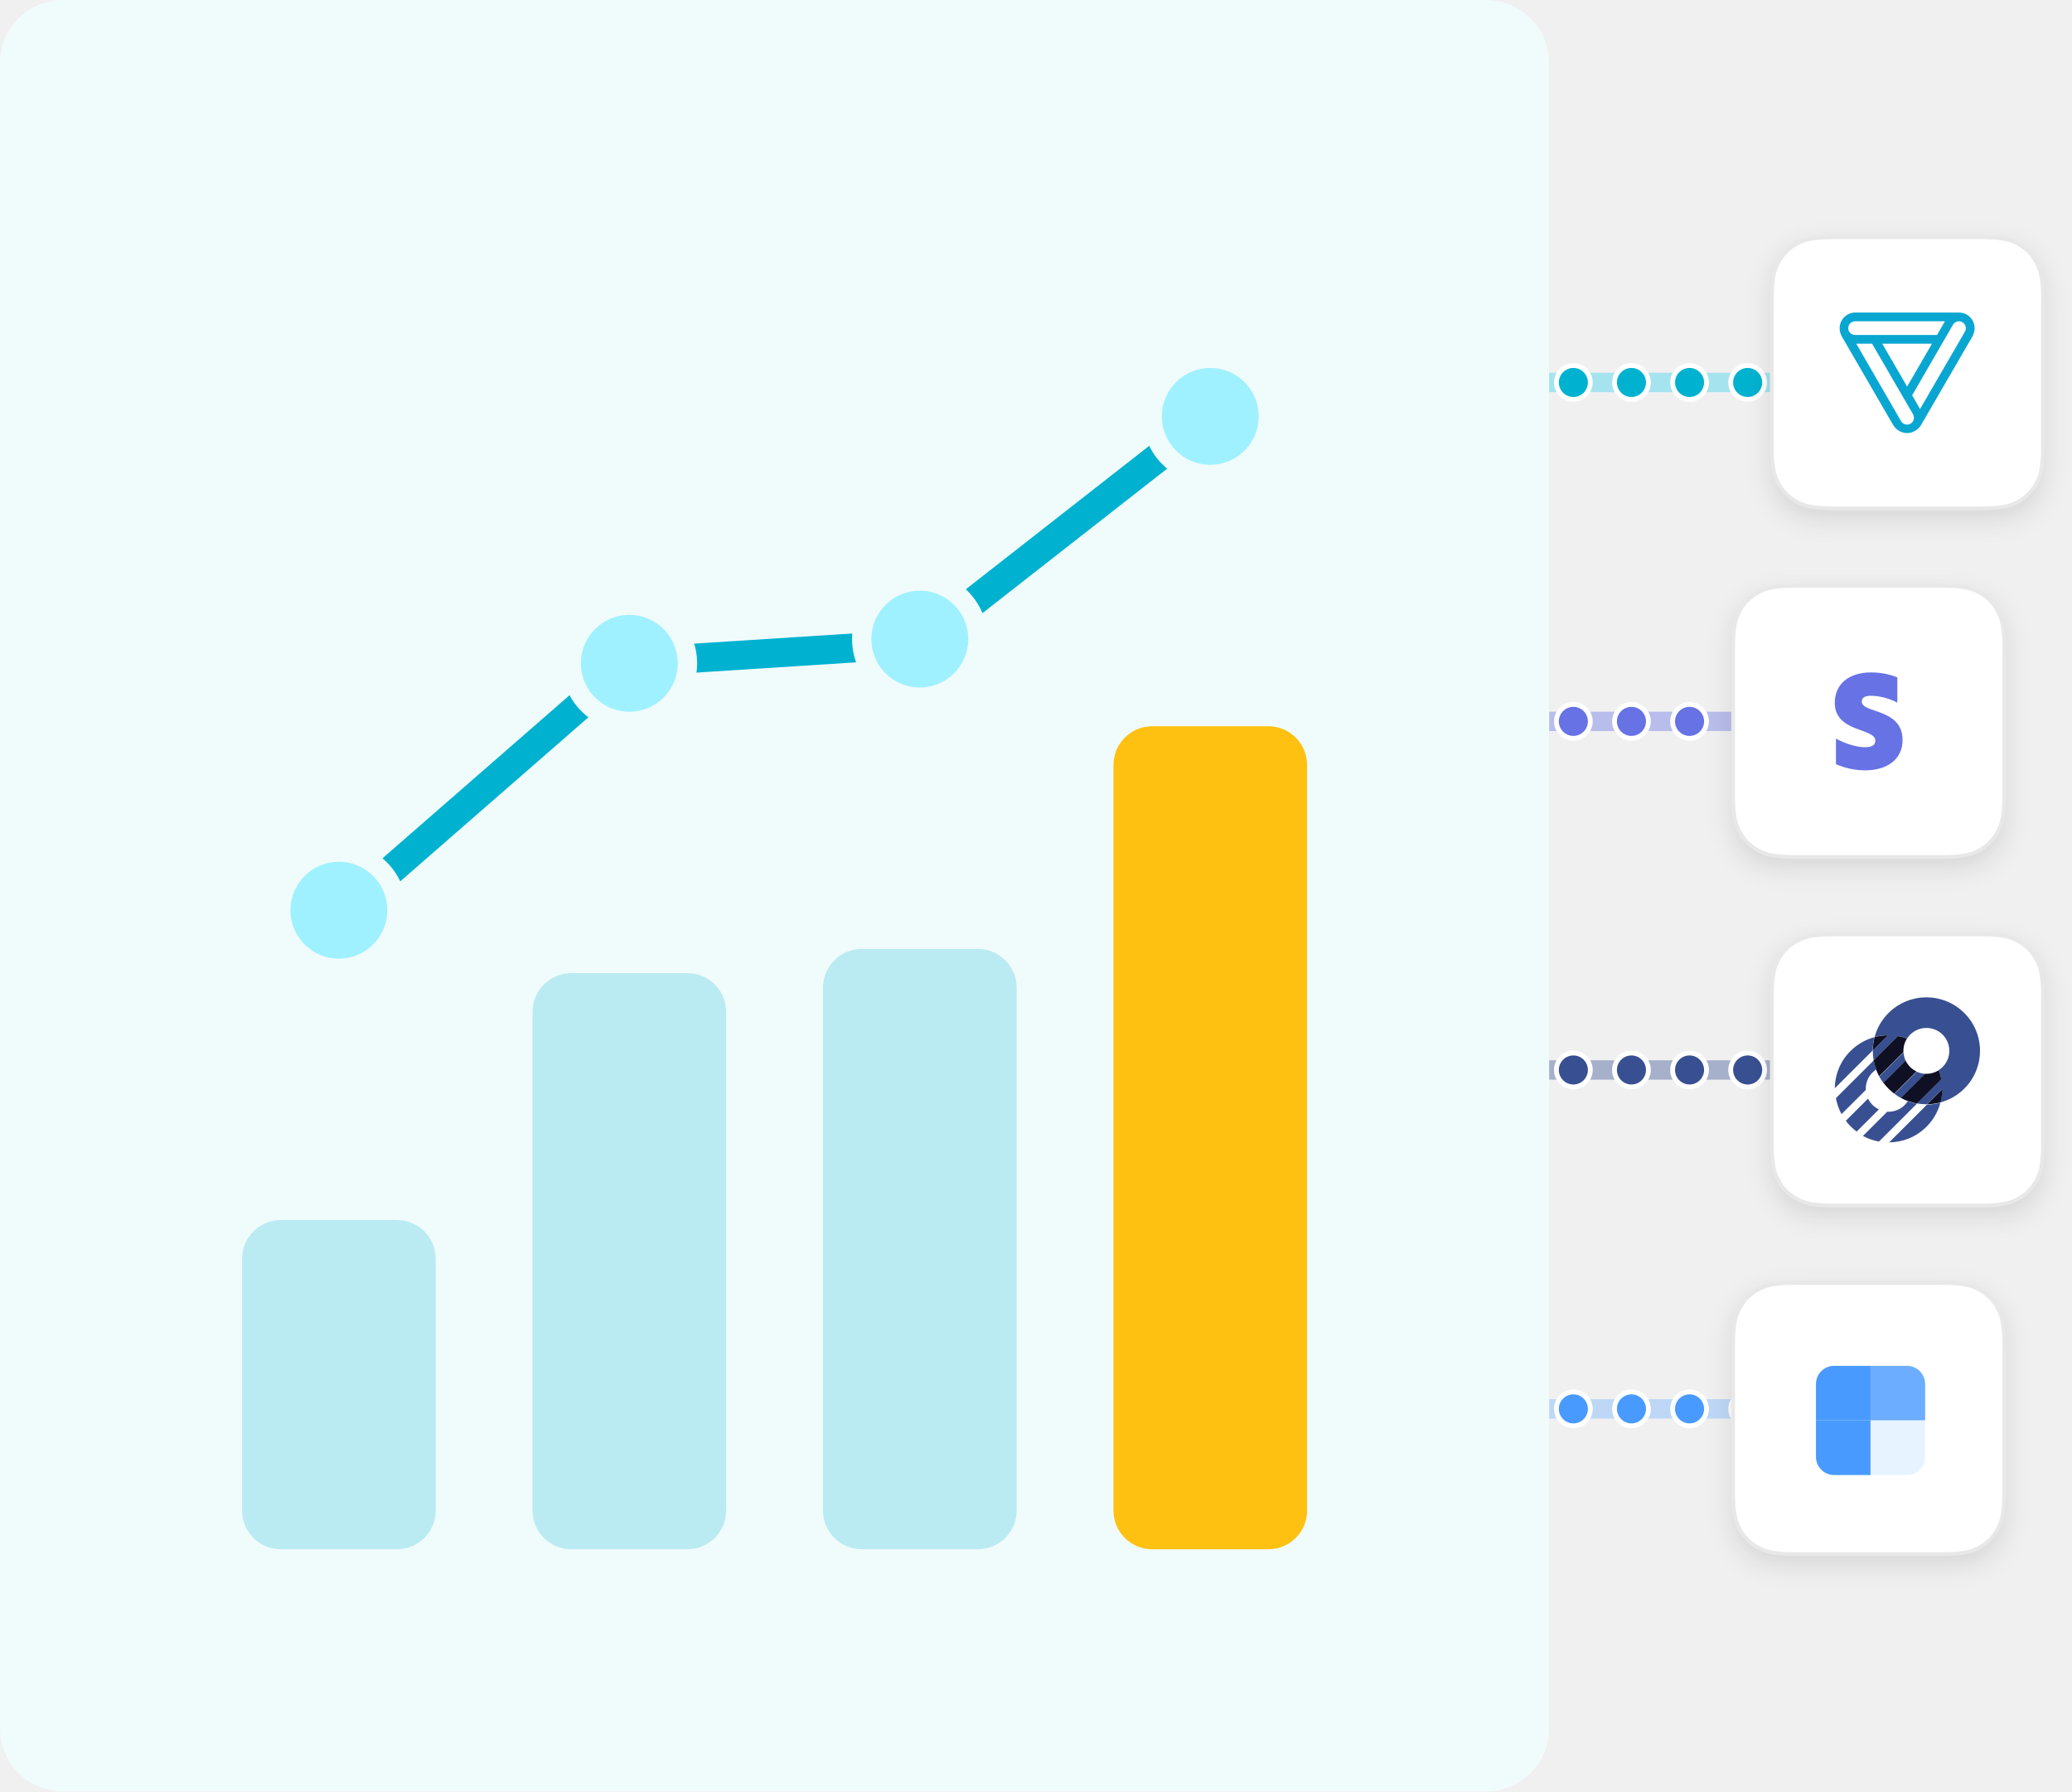
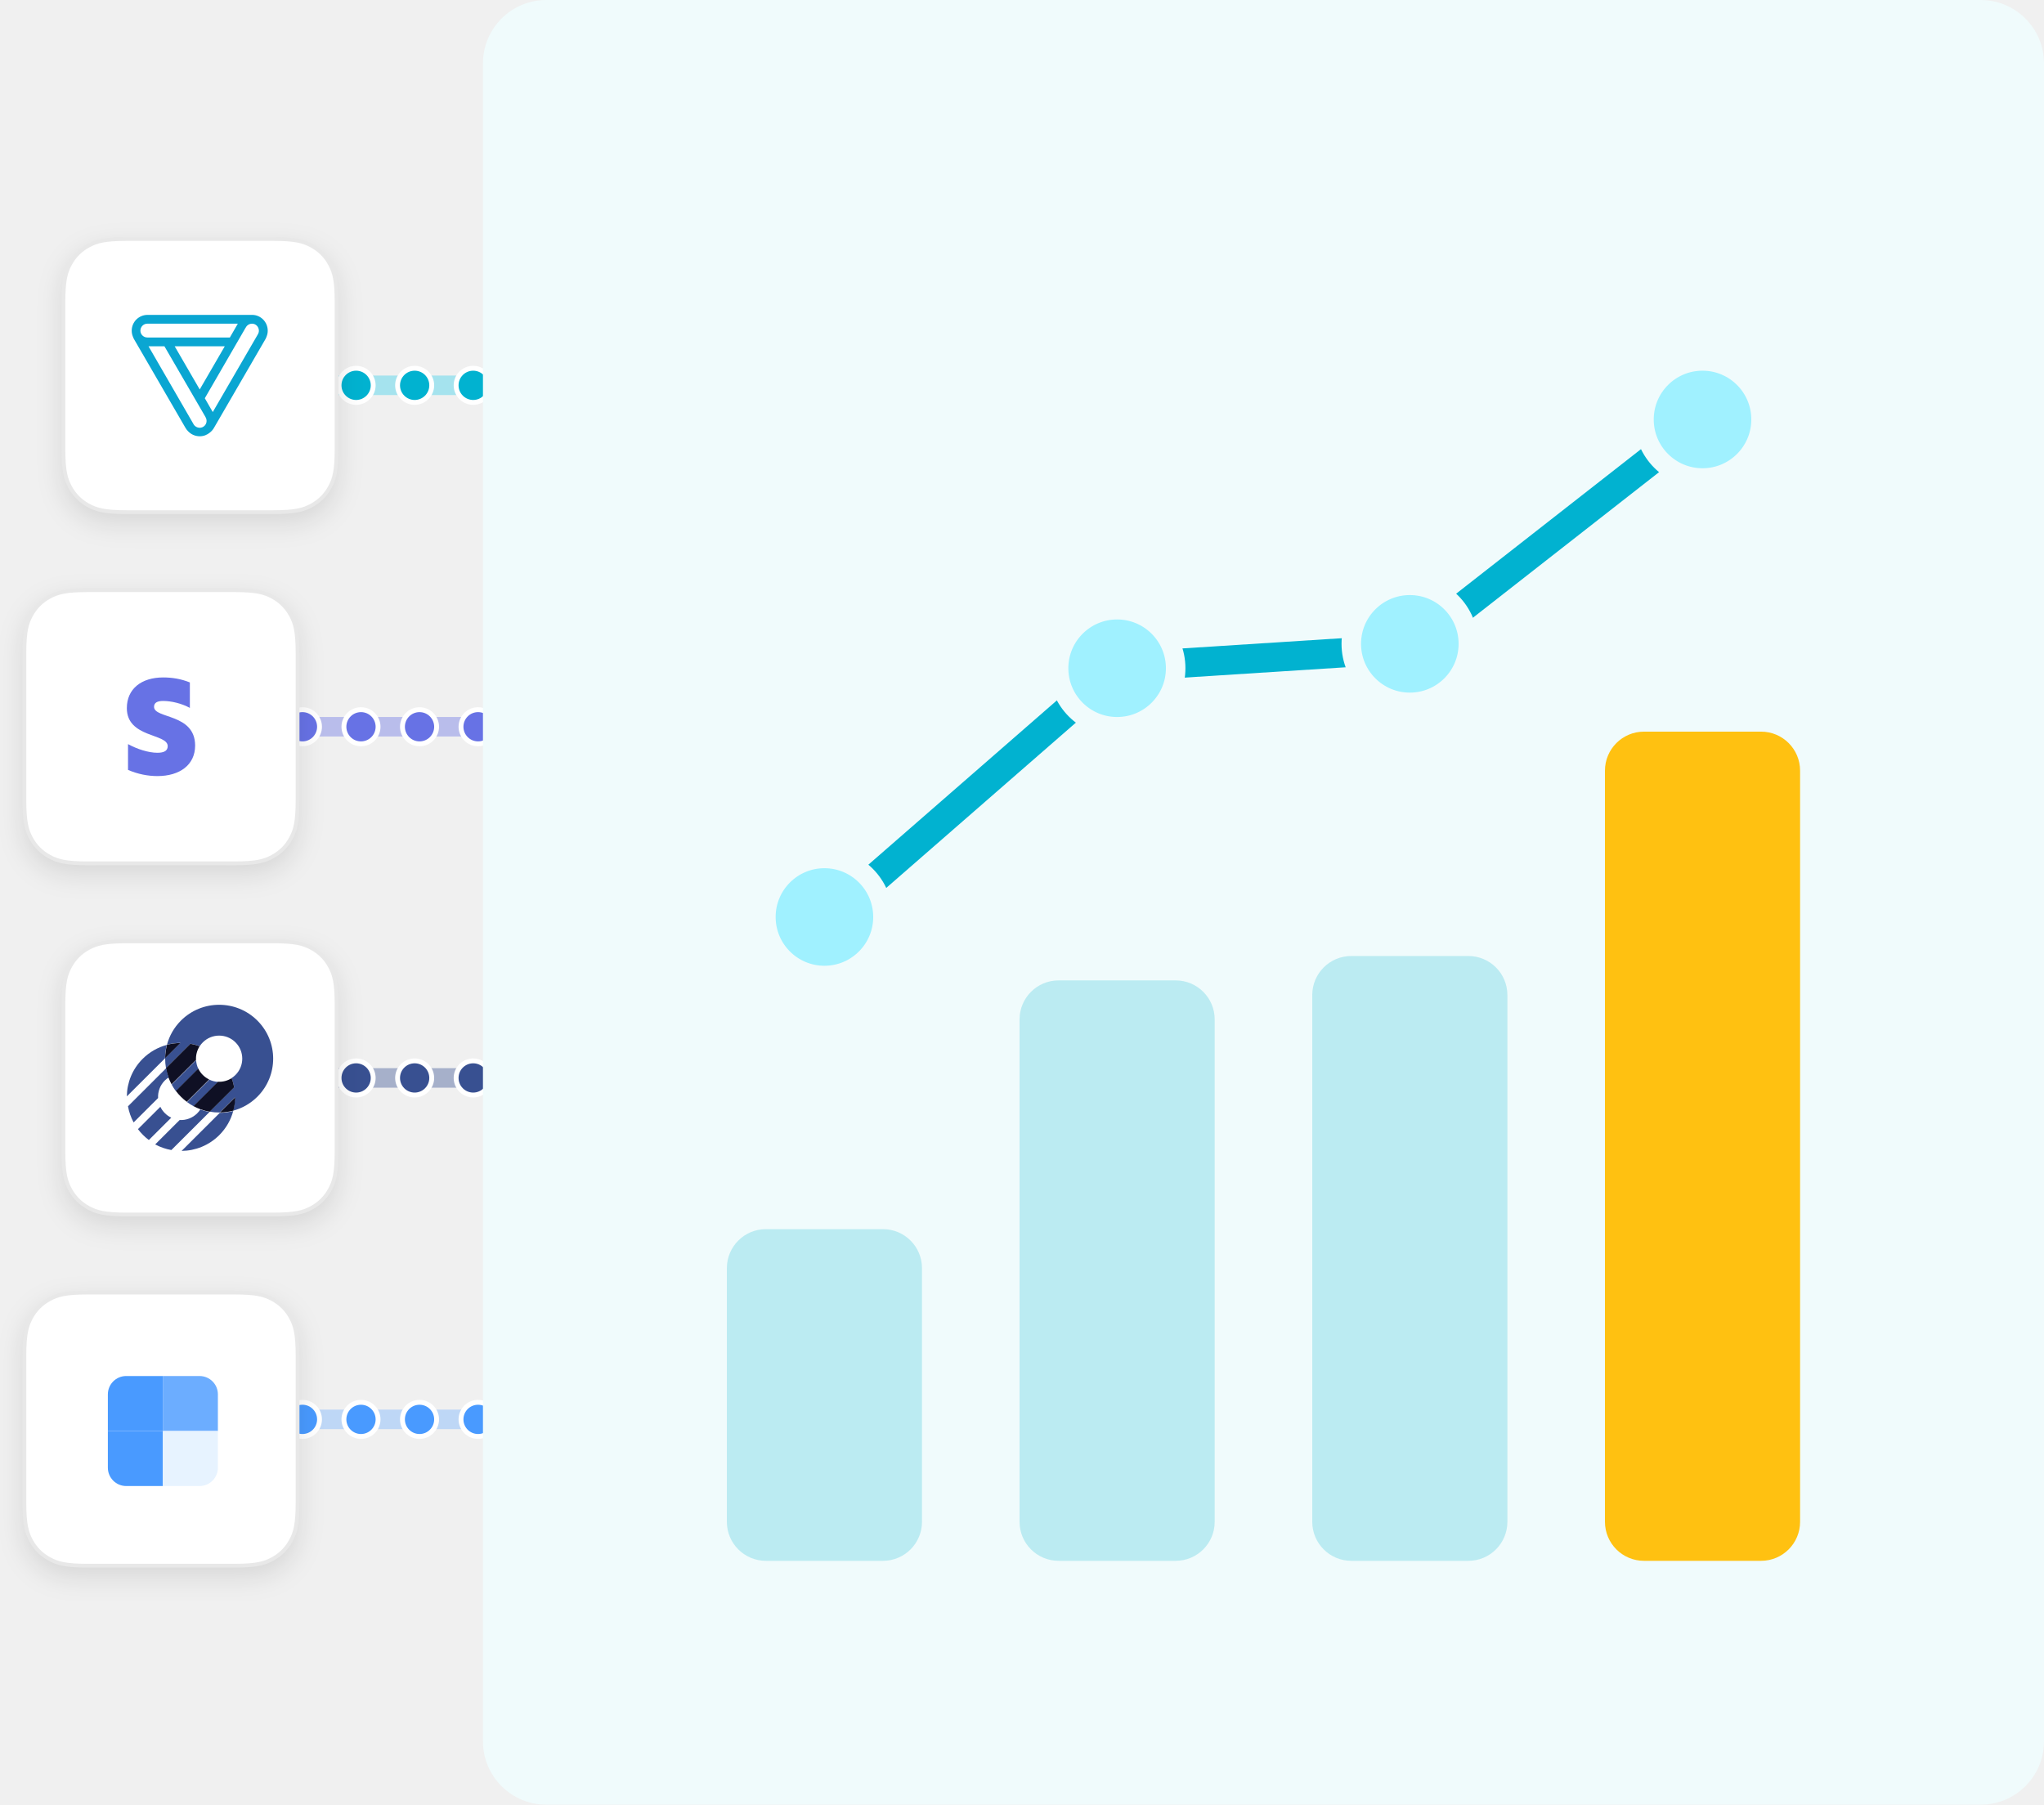
- <svg xmlns="http://www.w3.org/2000/svg" xmlns:xlink="http://www.w3.org/1999/xlink" width="428" height="370" viewBox="0 0 428 370">
+ <svg xmlns="http://www.w3.org/2000/svg" xmlns:xlink="http://www.w3.org/1999/xlink" width="419" height="370" viewBox="0 0 419 370">
  <defs>
    <path id="meaningful-actionable-insights-b" d="M12.962,3.02903886e-15 L43.038,-2.00830243e-15 C47.545,1.16688155e-15 49.18,0.469 50.827,1.351 C52.475,2.232 53.768,3.525 54.649,5.173 C55.531,6.82 56,8.455 56,12.962 L56,43.038 C56,47.545 55.531,49.18 54.649,50.827 C53.768,52.475 52.475,53.768 50.827,54.649 C49.18,55.531 47.545,56 43.038,56 L12.962,56 C8.455,56 6.82,55.531 5.173,54.649 C3.525,53.768 2.232,52.475 1.351,50.827 C0.469,49.18 5.22671215e-15,47.545 6.71619876e-16,43.038 L3.49116548e-16,12.962 C-2.02846768e-16,8.455 0.469,6.82 1.351,5.173 C2.232,3.525 3.525,2.232 5.173,1.351 C6.82,0.469 8.455,3.85698383e-15 12.962,3.02903886e-15 Z" />
    <filter id="meaningful-actionable-insights-a" width="131.7%" height="131.7%" x="-15.9%" y="-12.3%" filterUnits="objectBoundingBox">
      <feMorphology in="SourceAlpha" operator="dilate" radius=".389" result="shadowSpreadOuter1" />
      <feOffset dy="2" in="shadowSpreadOuter1" result="shadowOffsetOuter1" />
      <feGaussianBlur in="shadowOffsetOuter1" result="shadowBlurOuter1" stdDeviation="2.5" />
      <feComposite in="shadowBlurOuter1" in2="SourceAlpha" operator="out" result="shadowBlurOuter1" />
      <feColorMatrix in="shadowBlurOuter1" values="0 0 0 0 0   0 0 0 0 0   0 0 0 0 0  0 0 0 0.1 0" />
    </filter>
    <path id="meaningful-actionable-insights-d" d="M12.962,3.02903886e-15 L43.038,-2.00830243e-15 C47.545,1.16688155e-15 49.18,0.469 50.827,1.351 C52.475,2.232 53.768,3.525 54.649,5.173 C55.531,6.82 56,8.455 56,12.962 L56,43.038 C56,47.545 55.531,49.18 54.649,50.827 C53.768,52.475 52.475,53.768 50.827,54.649 C49.18,55.531 47.545,56 43.038,56 L12.962,56 C8.455,56 6.82,55.531 5.173,54.649 C3.525,53.768 2.232,52.475 1.351,50.827 C0.469,49.18 5.22671215e-15,47.545 6.71619876e-16,43.038 L3.49116548e-16,12.962 C-2.02846768e-16,8.455 0.469,6.82 1.351,5.173 C2.232,3.525 3.525,2.232 5.173,1.351 C6.82,0.469 8.455,3.85698383e-15 12.962,3.02903886e-15 Z" />
    <filter id="meaningful-actionable-insights-c" width="131.7%" height="131.7%" x="-15.9%" y="-12.3%" filterUnits="objectBoundingBox">
      <feMorphology in="SourceAlpha" operator="dilate" radius=".389" result="shadowSpreadOuter1" />
      <feOffset dy="2" in="shadowSpreadOuter1" result="shadowOffsetOuter1" />
      <feGaussianBlur in="shadowOffsetOuter1" result="shadowBlurOuter1" stdDeviation="2.5" />
      <feComposite in="shadowBlurOuter1" in2="SourceAlpha" operator="out" result="shadowBlurOuter1" />
      <feColorMatrix in="shadowBlurOuter1" values="0 0 0 0 0   0 0 0 0 0   0 0 0 0 0  0 0 0 0.1 0" />
    </filter>
    <path id="meaningful-actionable-insights-f" d="M12.962,3.02903886e-15 L43.038,-2.00830243e-15 C47.545,1.16688155e-15 49.18,0.469 50.827,1.351 C52.475,2.232 53.768,3.525 54.649,5.173 C55.531,6.82 56,8.455 56,12.962 L56,43.038 C56,47.545 55.531,49.18 54.649,50.827 C53.768,52.475 52.475,53.768 50.827,54.649 C49.18,55.531 47.545,56 43.038,56 L12.962,56 C8.455,56 6.82,55.531 5.173,54.649 C3.525,53.768 2.232,52.475 1.351,50.827 C0.469,49.18 5.22671215e-15,47.545 6.71619876e-16,43.038 L3.49116548e-16,12.962 C-2.02846768e-16,8.455 0.469,6.82 1.351,5.173 C2.232,3.525 3.525,2.232 5.173,1.351 C6.82,0.469 8.455,3.85698383e-15 12.962,3.02903886e-15 Z" />
    <filter id="meaningful-actionable-insights-e" width="131.7%" height="131.7%" x="-15.9%" y="-12.3%" filterUnits="objectBoundingBox">
      <feMorphology in="SourceAlpha" operator="dilate" radius=".389" result="shadowSpreadOuter1" />
      <feOffset dy="2" in="shadowSpreadOuter1" result="shadowOffsetOuter1" />
      <feGaussianBlur in="shadowOffsetOuter1" result="shadowBlurOuter1" stdDeviation="2.5" />
      <feComposite in="shadowBlurOuter1" in2="SourceAlpha" operator="out" result="shadowBlurOuter1" />
      <feColorMatrix in="shadowBlurOuter1" values="0 0 0 0 0   0 0 0 0 0   0 0 0 0 0  0 0 0 0.1 0" />
    </filter>
    <path id="meaningful-actionable-insights-h" d="M12.962,3.02903886e-15 L43.038,-2.00830243e-15 C47.545,1.16688155e-15 49.18,0.469 50.827,1.351 C52.475,2.232 53.768,3.525 54.649,5.173 C55.531,6.82 56,8.455 56,12.962 L56,43.038 C56,47.545 55.531,49.18 54.649,50.827 C53.768,52.475 52.475,53.768 50.827,54.649 C49.18,55.531 47.545,56 43.038,56 L12.962,56 C8.455,56 6.82,55.531 5.173,54.649 C3.525,53.768 2.232,52.475 1.351,50.827 C0.469,49.18 5.22671215e-15,47.545 6.71619876e-16,43.038 L3.49116548e-16,12.962 C-2.02846768e-16,8.455 0.469,6.82 1.351,5.173 C2.232,3.525 3.525,2.232 5.173,1.351 C6.82,0.469 8.455,3.85698383e-15 12.962,3.02903886e-15 Z" />
    <filter id="meaningful-actionable-insights-g" width="131.7%" height="131.7%" x="-15.9%" y="-12.3%" filterUnits="objectBoundingBox">
      <feMorphology in="SourceAlpha" operator="dilate" radius=".389" result="shadowSpreadOuter1" />
      <feOffset dy="2" in="shadowSpreadOuter1" result="shadowOffsetOuter1" />
      <feGaussianBlur in="shadowOffsetOuter1" result="shadowBlurOuter1" stdDeviation="2.5" />
      <feComposite in="shadowBlurOuter1" in2="SourceAlpha" operator="out" result="shadowBlurOuter1" />
      <feColorMatrix in="shadowBlurOuter1" values="0 0 0 0 0   0 0 0 0 0   0 0 0 0 0  0 0 0 0.1 0" />
    </filter>
    <path id="meaningful-actionable-insights-i" d="M24.574,0.002 C24.539,0.001 24.504,-3.55271368e-14 24.469,-3.55271368e-14 L24.469,-3.55271368e-14 L3.383,-3.55271368e-14 C3.363,-3.55271368e-14 3.343,0 3.322,0.001 L3.322,0.001 C3.302,0 3.283,-3.55271368e-14 3.263,-3.55271368e-14 L3.263,-3.55271368e-14 C1.447,-3.55271368e-14 -3.55271368e-15,1.442 -3.55271368e-15,3.25 L-3.55271368e-15,3.25 C-3.55271368e-15,3.656 0.078,4.045 0.22,4.404 L0.22,4.404 C0.287,4.606 0.374,4.804 0.483,4.996 L0.483,4.996 L11.026,23.173 C11.177,23.434 11.359,23.665 11.563,23.867 L11.563,23.867 C12.157,24.494 13.006,24.889 13.956,24.889 L13.956,24.889 C14.75,24.889 15.481,24.594 16.044,24.109 L16.044,24.109 C16.362,23.86 16.64,23.546 16.856,23.173 L16.856,23.173 L27.399,4.996 C27.506,4.808 27.592,4.613 27.658,4.415 L27.658,4.415 C27.803,4.054 27.883,3.66 27.883,3.25 L27.883,3.25 C27.883,1.442 26.435,-3.55271368e-14 24.68,-3.55271368e-14 L24.68,-3.55271368e-14 C24.645,-3.55271368e-14 24.609,0.001 24.574,0.002 L24.574,0.002 Z M14.984,17.094 L23.321,2.678 C23.351,2.638 23.371,2.607 23.382,2.588 L23.382,2.588 C23.628,2.117 24.107,1.806 24.68,1.806 L24.68,1.806 C25.435,1.806 26.07,2.439 26.07,3.25 L26.07,3.25 C26.07,3.527 25.978,3.8 25.828,4.033 L25.828,4.033 C25.812,4.045 25.801,4.065 25.798,4.093 L25.798,4.093 L16.615,19.923 L14.984,17.094 Z M3.383,1.806 L21.75,1.806 L20.119,4.635 L3.383,4.635 C3.355,4.635 3.327,4.634 3.293,4.635 L3.293,4.635 C3.272,4.634 3.244,4.635 3.202,4.635 L3.202,4.635 C2.418,4.635 1.782,4.001 1.782,3.25 L1.782,3.25 C1.782,2.439 2.418,1.806 3.202,1.806 L3.202,1.806 C3.244,1.806 3.272,1.806 3.293,1.806 L3.293,1.806 C3.304,1.806 3.315,1.806 3.325,1.806 L3.325,1.806 C3.346,1.806 3.364,1.806 3.383,1.806 L3.383,1.806 Z M8.808,6.44 L19.075,6.44 L13.941,15.292 L8.808,6.44 Z M12.627,22.331 C12.629,22.31 12.619,22.293 12.597,22.271 L12.597,22.271 L3.444,6.44 L6.706,6.44 L15.074,20.856 C15.085,20.896 15.103,20.93 15.134,20.976 L15.134,20.976 C15.263,21.189 15.346,21.456 15.346,21.759 L15.346,21.759 C15.346,22.51 14.711,23.143 13.956,23.143 L13.956,23.143 C13.361,23.143 12.865,22.806 12.627,22.331 L12.627,22.331 Z" />
  </defs>
-   <g fill="none" fill-rule="evenodd">
-     <g transform="translate(314 76)">
+   <g fill="none" fill-rule="evenodd" transform="translate(5)">
+     <g transform="translate(45 76)">
      <path stroke="#A5E3EE" stroke-linecap="round" stroke-linejoin="round" stroke-width="4" d="M0,3 L74.283,3" />
      <circle cx="11" cy="3" r="3.5" fill="#01B2D0" stroke="#FFF" />
      <circle cx="23" cy="3" r="3.5" fill="#01B2D0" stroke="#FFF" />
      <circle cx="35" cy="3" r="3.5" fill="#01B2D0" stroke="#FFF" />
      <circle cx="47" cy="3" r="3.5" fill="#01B2D0" stroke="#FFF" />
    </g>
-     <g transform="translate(290 146)">
+     <g transform="translate(34 146)">
      <path stroke="#6772E5" stroke-linecap="round" stroke-linejoin="round" stroke-opacity=".4" stroke-width="4" d="M0,3 L74.283,3" />
      <circle cx="23" cy="3" r="3.5" fill="#6772E5" stroke="#FFF" />
      <circle cx="35" cy="3" r="3.5" fill="#6772E5" stroke="#FFF" />
      <circle cx="47" cy="3" r="3.5" fill="#6772E5" stroke="#FFF" />
      <circle cx="59" cy="3" r="3.5" fill="#6772E5" stroke="#FFF" />
    </g>
-     <g transform="translate(302 218)">
+     <g transform="translate(45 218)">
      <path stroke="#385091" stroke-linecap="round" stroke-linejoin="round" stroke-opacity=".4" stroke-width="4" d="M0,3 L74.283,3" />
      <circle cx="23" cy="3" r="3.5" fill="#385091" stroke="#FFF" />
      <circle cx="35" cy="3" r="3.5" fill="#385091" stroke="#FFF" />
      <circle cx="47" cy="3" r="3.5" fill="#385091" stroke="#FFF" />
      <circle cx="59" cy="3" r="3.5" fill="#385091" stroke="#FFF" />
    </g>
-     <g transform="translate(311 288)">
+     <g transform="translate(43 288)">
      <path stroke="#75B2FF" stroke-linecap="round" stroke-linejoin="round" stroke-opacity=".4" stroke-width="4" d="M0,3 L74.283,3" />
      <circle cx="14" cy="3" r="3.5" fill="#499AFF" stroke="#FFF" />
      <circle cx="26" cy="3" r="3.5" fill="#499AFF" stroke="#FFF" />
      <circle cx="38" cy="3" r="3.5" fill="#499AFF" stroke="#FFF" />
      <circle cx="50" cy="3" r="3.5" fill="#499AFF" stroke="#FFF" />
    </g>
-     <rect width="320" height="370" fill="#F0FBFC" rx="13" />
-     <g transform="translate(50 150)">
-       <rect width="40" height="68" y="102" fill="#01B2D0" fill-opacity=".22" rx="8" />
-       <rect width="40" height="119" x="60" y="51" fill="#01B2D0" fill-opacity=".22" rx="8" />
-       <rect width="40" height="124" x="120" y="46" fill="#01B2D0" fill-opacity=".22" rx="8" />
-       <rect width="40" height="170" x="180" fill="#FFC111" rx="8" />
+     <g transform="translate(94)">
+       <rect width="320" height="370" fill="#F0FBFC" rx="13" />
+       <g transform="translate(50 150)">
+         <rect width="40" height="68" y="102" fill="#01B2D0" fill-opacity=".22" rx="8" />
+         <rect width="40" height="119" x="60" y="51" fill="#01B2D0" fill-opacity=".22" rx="8" />
+         <rect width="40" height="124" x="120" y="46" fill="#01B2D0" fill-opacity=".22" rx="8" />
+         <rect width="40" height="170" x="180" fill="#FFC111" rx="8" />
+       </g>
+       <g transform="translate(60 76)">
+         <polyline stroke="#01B2D0" stroke-linecap="round" stroke-linejoin="round" stroke-width="6" points="10 113.111 70 60.804 130 56.955 190.035 9.998" />
+         <circle cx="10" cy="112" r="12" fill="#A0F1FF" stroke="#F0FBFC" stroke-width="4" />
+         <circle cx="70" cy="61" r="12" fill="#A0F1FF" stroke="#F0FBFC" stroke-width="4" />
+         <circle cx="130" cy="56" r="12" fill="#A0F1FF" stroke="#F0FBFC" stroke-width="4" />
+         <circle cx="190" cy="10" r="12" fill="#A0F1FF" stroke="#F0FBFC" stroke-width="4" />
+       </g>
    </g>
-     <g transform="translate(60 76)">
-       <polyline stroke="#01B2D0" stroke-linecap="round" stroke-linejoin="round" stroke-width="6" points="10 113.111 70 60.804 130 56.955 190.035 9.998" />
-       <circle cx="10" cy="112" r="12" fill="#A0F1FF" stroke="#F0FBFC" stroke-width="4" />
-       <circle cx="70" cy="61" r="12" fill="#A0F1FF" stroke="#F0FBFC" stroke-width="4" />
-       <circle cx="130" cy="56" r="12" fill="#A0F1FF" stroke="#F0FBFC" stroke-width="4" />
-       <circle cx="190" cy="10" r="12" fill="#A0F1FF" stroke="#F0FBFC" stroke-width="4" />
-     </g>
-     <g transform="translate(358 265)">
+     <g transform="translate(0 265)">
      <use fill="#000" filter="url(#meaningful-actionable-insights-a)" xlink:href="#meaningful-actionable-insights-b" />
      <use fill="#FFF" stroke="#E8E8E8" stroke-width=".778" xlink:href="#meaningful-actionable-insights-b" />
      <g transform="translate(17.111 17.111)">
        <path fill="#5CA4FF" d="M11.278,0 L11.278,11.278 L22.556,11.278 L22.556,3.759 C22.556,1.683 20.872,-3.81388365e-16 18.796,0 L11.278,0 Z" opacity=".9" />
        <path fill="#499AFF" d="M0,11.278 L0,18.796 C-6.67750918e-16,20.872 1.683,22.556 3.759,22.556 L11.278,22.556 L11.278,11.278 L0,11.278 Z" />
        <path fill="#E7F3FF" d="M11.278,11.278 L11.278,22.556 L18.796,22.556 C20.872,22.556 22.556,20.872 22.556,18.796 L22.556,11.278 L11.278,11.278 Z" />
        <path fill="#499AFF" d="M0,3.759 L0,11.278 L11.278,11.278 L11.278,0 L3.759,0 C1.683,3.81388365e-16 -2.5425891e-16,1.683 0,3.759 Z" />
      </g>
    </g>
-     <g transform="translate(366 193)">
+     <g transform="translate(8 193)">
      <use fill="#000" filter="url(#meaningful-actionable-insights-c)" xlink:href="#meaningful-actionable-insights-d" />
      <use fill="#FFF" stroke="#E8E8E8" stroke-width=".778" xlink:href="#meaningful-actionable-insights-d" />
      <g transform="translate(13 13)">
        <path fill="#385091" d="M11.096,3.235 C9.67,4.657 8.714,6.371 8.229,8.184 C9.13,7.944 10.056,7.819 10.983,7.809 L7.854,10.93 C7.847,11.619 7.904,12.309 8.026,12.99 L13.048,7.981 C13.689,8.094 14.322,8.265 14.939,8.492 C15.119,8.213 15.332,7.948 15.577,7.704 C17.426,5.859 20.424,5.859 22.274,7.704 C24.123,9.548 24.123,12.538 22.274,14.383 C22.029,14.628 21.763,14.84 21.483,15.019 C21.711,15.634 21.882,16.266 21.996,16.905 L16.973,21.914 C17.656,22.036 18.347,22.093 19.038,22.086 L22.168,18.965 C22.158,19.889 22.033,20.812 21.792,21.711 C23.61,21.227 25.329,20.274 26.754,18.852 C31.079,14.539 31.078,7.547 26.754,3.235 C22.43,-1.078 15.42,-1.078 11.096,3.235" />
        <path fill="#385091" d="M14.655 13.137C14.386 12.574 14.235 11.968 14.202 11.358L9.188 16.358C9.443 16.827 9.734 17.282 10.062 17.718L14.655 13.137M18.706 15.804C18.094 15.772 17.487 15.621 16.923 15.352L12.33 19.933C12.767 20.26 13.223 20.55 13.693 20.804L18.706 15.804" />
        <path fill="#0F1024" d="M14.182 11.305C14.129 10.334 14.377 9.349 14.923 8.501 14.306 8.274 13.673 8.103 13.032 7.99L8.01 12.998C8.124 13.638 8.295 14.269 8.523 14.884 8.703 15.369 8.918 15.845 9.168 16.306L14.182 11.305M18.678 15.779L13.665 20.779C14.127 21.029 14.604 21.243 15.091 21.422 15.707 21.65 16.34 21.82 16.981 21.934L22.003 16.925C21.889 16.285 21.718 15.654 21.491 15.039 20.64 15.585 19.652 15.831 18.678 15.779M21.838 21.702C22.079 20.803 22.204 19.88 22.213 18.956L19.084 22.077C20.011 22.068 20.936 21.943 21.838 21.702M8.229 8.207C7.988 9.106 7.863 10.029 7.853 10.954L10.982 7.833C10.055 7.842 9.13 7.967 8.229 8.207M16.882 15.312C16.408 15.087 15.964 14.779 15.572 14.388 15.18 13.996 14.871 13.554 14.645 13.081L10.052 17.662C10.365 18.078 10.712 18.478 11.092 18.856 11.471 19.235 11.872 19.581 12.289 19.893L16.882 15.312" />
        <path fill="#385091" d="M8.204 8.225C6.386 8.708 4.668 9.662 3.242 11.084 1.109 13.212.028 15.991 0 18.78L7.829 10.971C7.838 10.047 7.964 9.123 8.204 8.225M11.23 29.958C14.026 29.93 16.813 28.852 18.946 26.725 20.373 25.302 21.328 23.588 21.813 21.775 20.912 22.016 19.986 22.141 19.059 22.15L11.23 29.958M7.786 15.525C8.032 15.281 8.297 15.068 8.578 14.889 8.35 14.273 8.178 13.642 8.065 13.003L.236 20.811C.44 21.955.825 23.073 1.393 24.119L6.407 19.119C6.337 17.827 6.797 16.512 7.786 15.525M15.066 21.462C14.886 21.742 14.673 22.007 14.428 22.251 13.439 23.238 12.12 23.697 10.825 23.627L5.812 28.628C6.86 29.194 7.981 29.579 9.128 29.782L16.957 21.974C16.316 21.86 15.683 21.689 15.066 21.462M7.797 22.22C7.405 21.829 7.096 21.386 6.87 20.914L2.277 25.495C2.59 25.911 2.937 26.31 3.317 26.689 3.697 27.068 4.097 27.414 4.514 27.726L9.107 23.145C8.634 22.92 8.19 22.612 7.797 22.22" />
      </g>
    </g>
-     <g transform="translate(358 121)">
+     <g transform="translate(0 121)">
      <use fill="#000" filter="url(#meaningful-actionable-insights-e)" xlink:href="#meaningful-actionable-insights-f" />
      <use fill="#FFF" stroke="#E8E8E8" stroke-width=".778" xlink:href="#meaningful-actionable-insights-f" />
      <path fill="#6772E5" d="M26.578,23.911 C26.578,23.044 27.283,22.711 28.452,22.711 C30.128,22.711 32.244,23.222 33.92,24.133 L33.92,18.911 C32.09,18.178 30.282,17.889 28.452,17.889 C23.976,17.889 21,20.244 21,24.178 C21,30.311 29.378,29.333 29.378,31.978 C29.378,33 28.496,33.333 27.261,33.333 C25.431,33.333 23.094,32.578 21.243,31.556 L21.243,36.844 C23.293,37.733 25.365,38.111 27.261,38.111 C31.847,38.111 35,35.822 35,31.844 C34.978,25.222 26.578,26.4 26.578,23.911 Z" />
    </g>
-     <g transform="translate(366 49)">
+     <g transform="translate(8 49)">
      <use fill="#000" filter="url(#meaningful-actionable-insights-g)" xlink:href="#meaningful-actionable-insights-h" />
      <use fill="#FFF" stroke="#E8E8E8" stroke-width=".778" xlink:href="#meaningful-actionable-insights-h" />
      <use fill="#0AA6D2" transform="translate(14 15.556)" xlink:href="#meaningful-actionable-insights-i" />
    </g>
  </g>
</svg>
